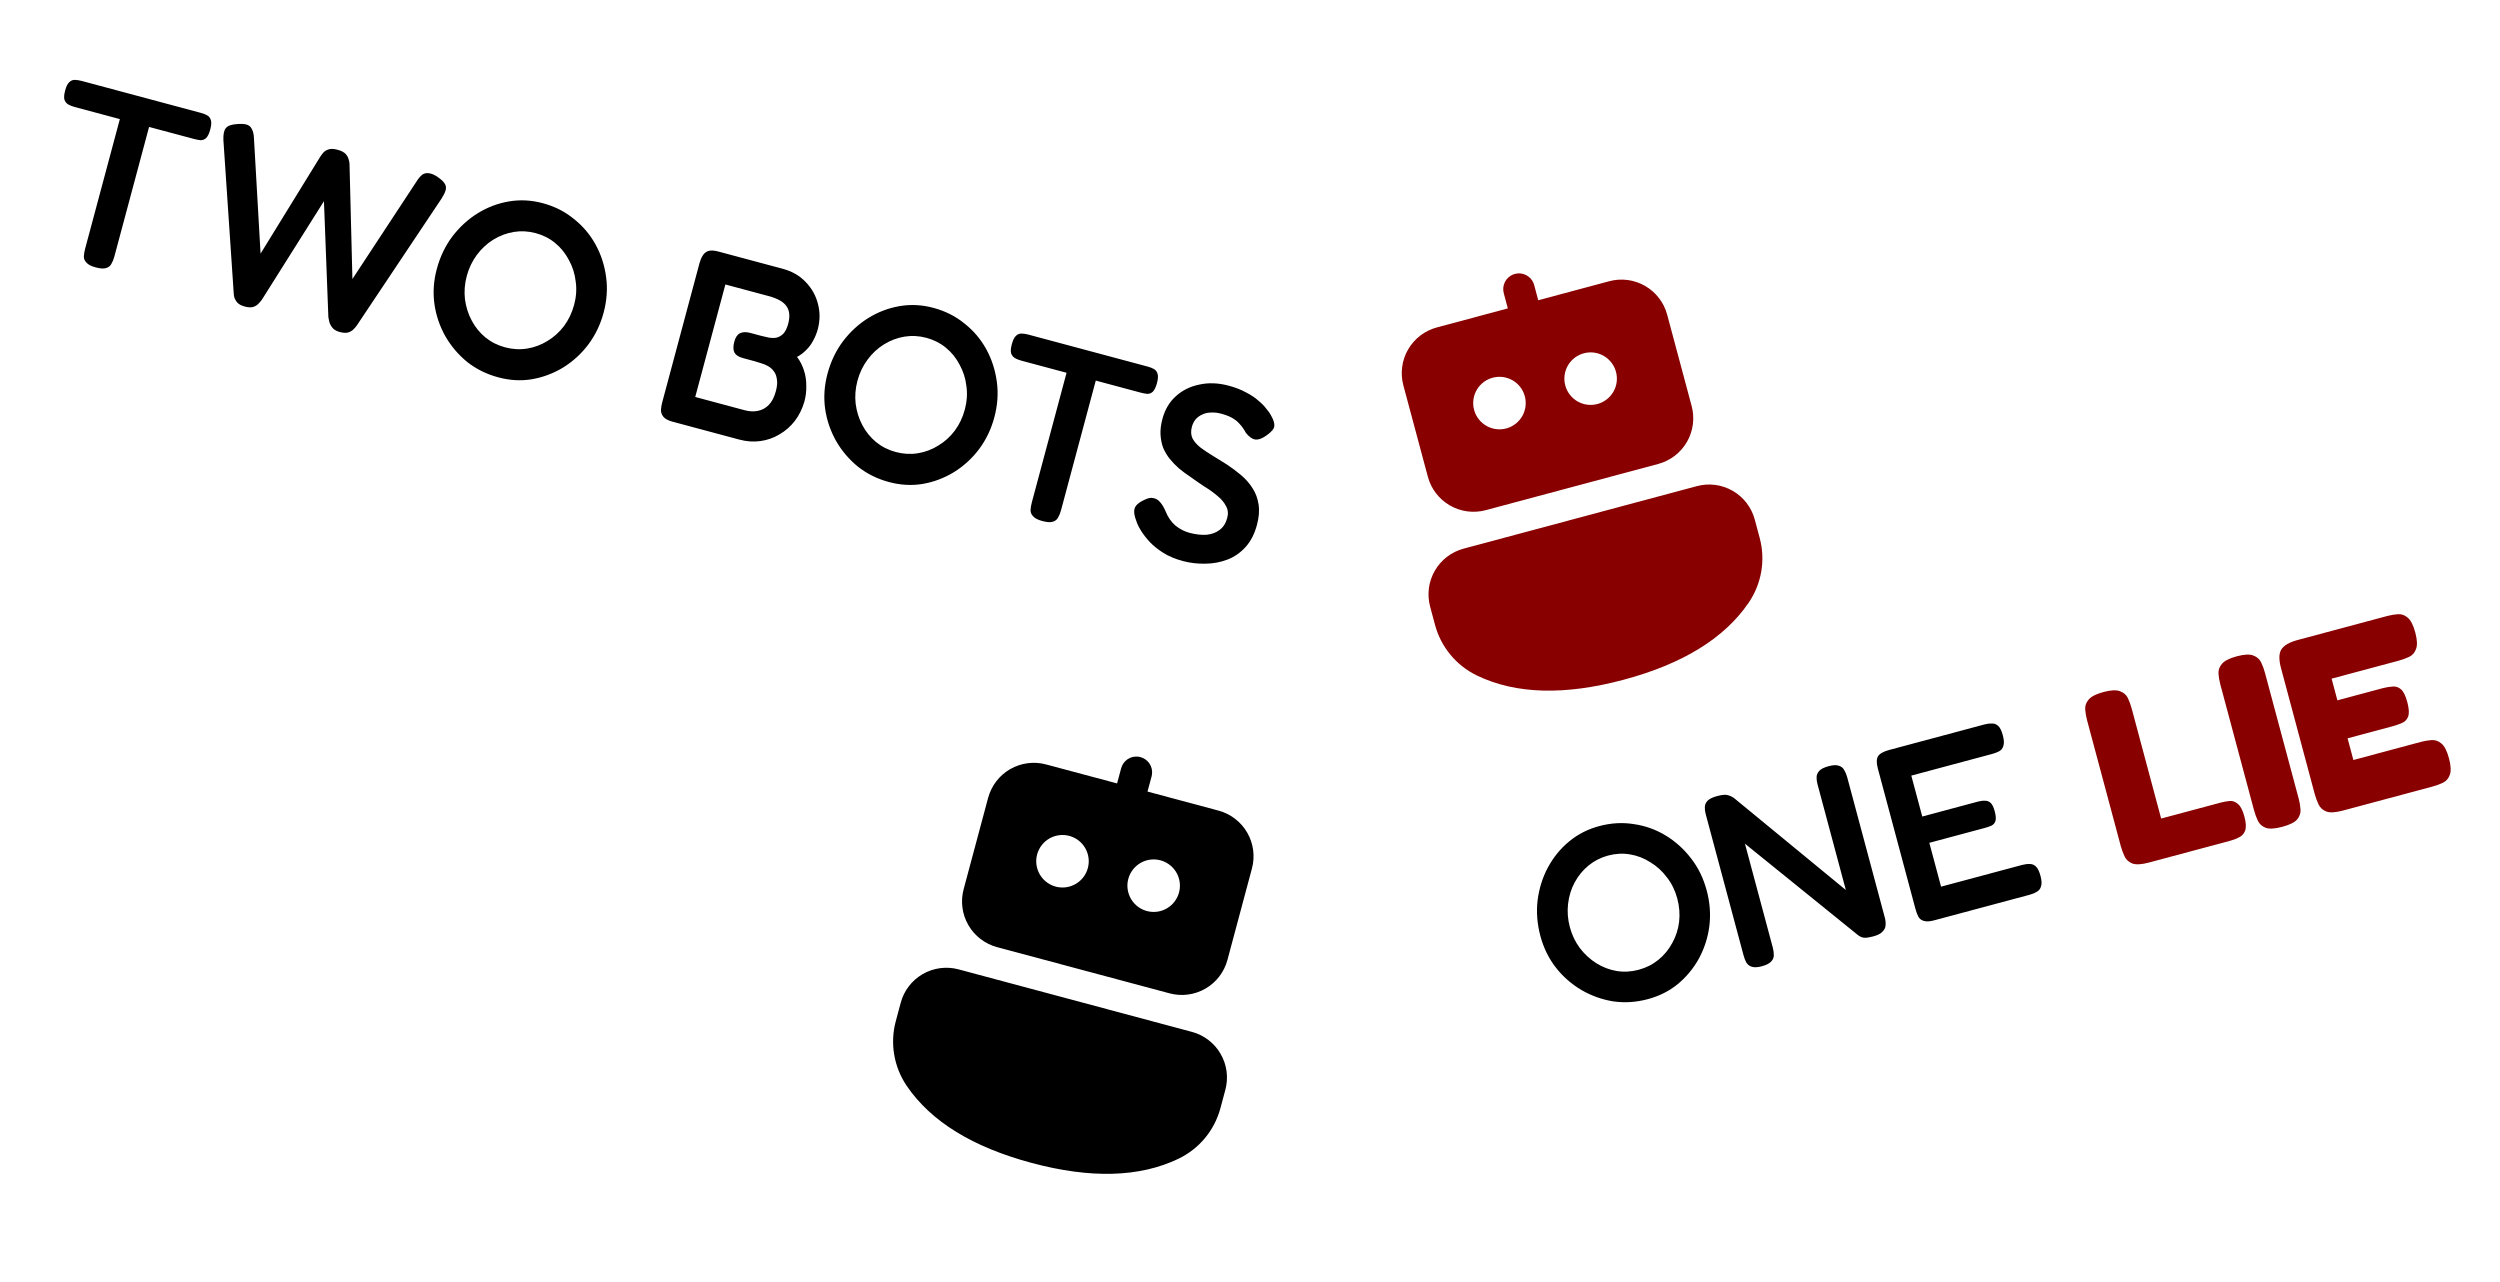
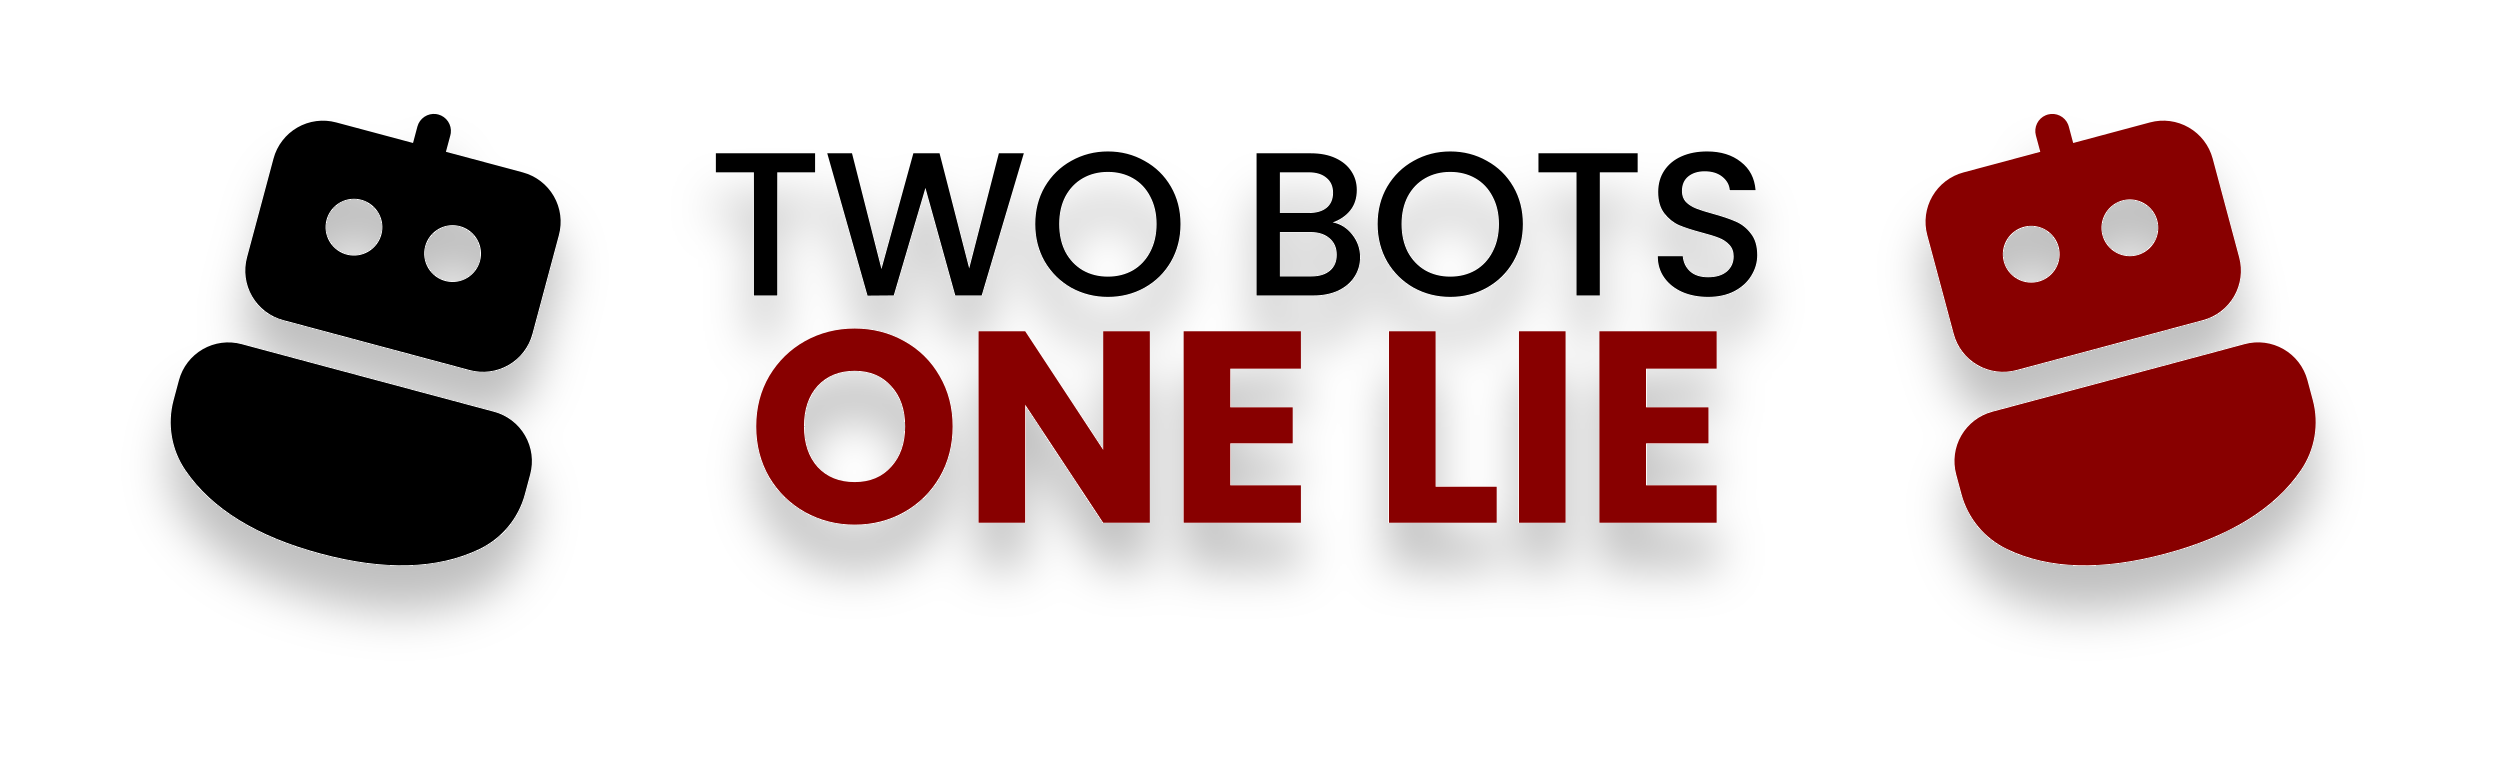
- <svg xmlns="http://www.w3.org/2000/svg" width="119" height="61" viewBox="0 0 119 61" fill="none">
-   <path d="M9.573 5.376C9.689 5.407 9.786 5.446 9.865 5.492C9.951 5.54 10.009 5.617 10.039 5.724C10.07 5.824 10.06 5.97 10.008 6.163C9.956 6.357 9.891 6.492 9.812 6.571C9.735 6.641 9.647 6.675 9.548 6.674C9.451 6.664 9.345 6.644 9.229 6.613L7.096 6.042L5.441 12.22C5.405 12.351 5.358 12.467 5.298 12.567C5.248 12.661 5.164 12.725 5.047 12.76C4.938 12.797 4.771 12.786 4.547 12.726C4.339 12.67 4.193 12.594 4.112 12.497C4.028 12.408 3.988 12.311 3.991 12.204C3.997 12.09 4.018 11.967 4.053 11.835L5.705 5.669L3.549 5.091C3.441 5.062 3.344 5.024 3.257 4.976C3.171 4.928 3.108 4.853 3.069 4.751C3.038 4.652 3.048 4.506 3.1 4.312C3.151 4.119 3.216 3.987 3.292 3.917C3.371 3.839 3.46 3.8 3.559 3.802C3.666 3.806 3.773 3.822 3.882 3.851L9.573 5.376ZM11.653 14.592C11.499 14.551 11.382 14.491 11.304 14.412C11.228 14.325 11.177 14.237 11.151 14.147C11.133 14.06 11.124 13.987 11.123 13.929L10.634 6.667C10.623 6.399 10.661 6.21 10.748 6.101C10.838 5.984 11.025 5.918 11.31 5.904C11.505 5.889 11.655 5.901 11.761 5.937C11.867 5.974 11.944 6.044 11.99 6.148C12.047 6.246 12.079 6.387 12.088 6.572L12.403 12.073L15.24 7.466C15.284 7.395 15.335 7.326 15.395 7.259C15.464 7.186 15.552 7.136 15.659 7.106C15.767 7.077 15.901 7.084 16.064 7.128C16.249 7.177 16.38 7.245 16.456 7.332C16.532 7.419 16.579 7.506 16.597 7.594C16.625 7.676 16.638 7.75 16.637 7.815L16.775 13.281L19.816 8.655C19.918 8.492 20.015 8.377 20.107 8.31C20.207 8.246 20.316 8.226 20.434 8.249C20.554 8.265 20.691 8.326 20.845 8.434C21.006 8.543 21.114 8.647 21.171 8.745C21.23 8.835 21.244 8.938 21.212 9.054C21.183 9.162 21.119 9.294 21.02 9.449L16.973 15.509C16.945 15.551 16.898 15.604 16.831 15.669C16.772 15.736 16.687 15.788 16.578 15.825C16.471 15.854 16.336 15.847 16.174 15.804C16.012 15.76 15.893 15.691 15.819 15.597C15.745 15.503 15.696 15.407 15.673 15.309C15.649 15.212 15.635 15.142 15.63 15.099L15.42 9.576L12.48 14.243C12.45 14.293 12.4 14.354 12.331 14.426C12.27 14.501 12.184 14.561 12.072 14.605C11.963 14.642 11.823 14.638 11.653 14.592ZM23.72 17.962C23.164 17.813 22.67 17.569 22.239 17.23C21.818 16.886 21.472 16.478 21.2 16.008C20.931 15.53 20.757 15.019 20.679 14.476C20.602 13.926 20.64 13.369 20.791 12.805C20.947 12.225 21.192 11.711 21.527 11.263C21.873 10.809 22.274 10.44 22.731 10.156C23.197 9.867 23.695 9.678 24.225 9.588C24.754 9.498 25.289 9.525 25.83 9.67C26.394 9.821 26.887 10.069 27.308 10.414C27.739 10.753 28.085 11.161 28.347 11.636C28.609 12.112 28.777 12.63 28.851 13.188C28.927 13.738 28.887 14.303 28.732 14.883C28.581 15.447 28.337 15.953 28.002 16.401C27.669 16.842 27.268 17.207 26.802 17.496C26.337 17.777 25.84 17.963 25.311 18.053C24.791 18.138 24.261 18.107 23.72 17.962ZM24.041 16.533C24.396 16.628 24.747 16.648 25.094 16.591C25.44 16.535 25.762 16.414 26.06 16.229C26.366 16.046 26.628 15.81 26.847 15.52C27.067 15.223 27.228 14.886 27.329 14.507C27.431 14.128 27.456 13.758 27.403 13.396C27.361 13.029 27.253 12.689 27.08 12.378C26.916 12.061 26.699 11.791 26.427 11.569C26.163 11.349 25.853 11.192 25.498 11.097C25.15 11.003 24.803 10.985 24.456 11.041C24.11 11.098 23.783 11.221 23.475 11.412C23.177 11.597 22.918 11.838 22.697 12.135C22.477 12.432 22.317 12.766 22.218 13.137C22.118 13.508 22.09 13.877 22.132 14.245C22.182 14.614 22.29 14.954 22.456 15.263C22.621 15.573 22.836 15.837 23.1 16.057C23.372 16.279 23.686 16.438 24.041 16.533ZM32.008 20.071C31.807 20.017 31.665 19.942 31.584 19.846C31.502 19.749 31.461 19.639 31.461 19.515C31.469 19.393 31.491 19.262 31.529 19.123L33.293 12.539C33.33 12.4 33.379 12.281 33.439 12.181C33.501 12.073 33.587 11.997 33.699 11.952C33.818 11.91 33.982 11.916 34.19 11.972L37.25 12.792C37.699 12.912 38.065 13.122 38.349 13.422C38.641 13.724 38.837 14.074 38.937 14.474C39.038 14.866 39.035 15.266 38.925 15.676C38.875 15.861 38.802 16.041 38.706 16.214C38.62 16.381 38.51 16.529 38.376 16.659C38.249 16.791 38.104 16.901 37.939 16.989C38.08 17.176 38.189 17.388 38.266 17.624C38.344 17.86 38.382 18.106 38.379 18.362C38.387 18.613 38.356 18.865 38.288 19.12C38.187 19.466 38.034 19.773 37.83 20.041C37.627 20.302 37.384 20.514 37.1 20.678C36.824 20.844 36.522 20.95 36.195 20.995C35.869 21.04 35.535 21.017 35.195 20.925L32.008 20.071ZM33.093 18.896L35.446 19.527C35.67 19.587 35.878 19.597 36.071 19.558C36.272 19.52 36.446 19.426 36.594 19.275C36.742 19.124 36.854 18.906 36.931 18.62C36.991 18.396 37.008 18.21 36.981 18.062C36.964 17.909 36.916 17.78 36.836 17.675C36.764 17.573 36.671 17.49 36.555 17.426C36.448 17.364 36.336 17.318 36.22 17.287C36.106 17.248 35.999 17.215 35.898 17.188L35.365 17.045C35.164 16.991 35.03 16.906 34.962 16.788C34.896 16.663 34.893 16.488 34.953 16.264C35.009 16.055 35.099 15.922 35.222 15.864C35.347 15.798 35.514 15.793 35.723 15.849L36.245 15.989C36.345 16.016 36.454 16.041 36.572 16.064C36.698 16.09 36.821 16.094 36.942 16.076C37.065 16.051 37.176 15.99 37.277 15.893C37.377 15.795 37.458 15.635 37.518 15.411C37.611 15.063 37.585 14.787 37.441 14.583C37.307 14.373 37.02 14.209 36.579 14.091L34.528 13.541L33.093 18.896ZM42.318 22.946C41.761 22.797 41.268 22.553 40.837 22.213C40.416 21.869 40.069 21.461 39.798 20.991C39.529 20.513 39.355 20.003 39.276 19.46C39.2 18.909 39.238 18.352 39.389 17.788C39.544 17.208 39.79 16.694 40.125 16.246C40.471 15.792 40.872 15.423 41.328 15.14C41.795 14.851 42.293 14.661 42.823 14.571C43.352 14.481 43.887 14.508 44.428 14.653C44.992 14.805 45.485 15.052 45.906 15.397C46.337 15.736 46.683 16.144 46.945 16.62C47.207 17.096 47.374 17.613 47.449 18.171C47.525 18.721 47.485 19.286 47.33 19.866C47.179 20.43 46.935 20.936 46.6 21.385C46.266 21.826 45.866 22.19 45.4 22.479C44.935 22.761 44.438 22.947 43.909 23.037C43.389 23.121 42.859 23.091 42.318 22.946ZM42.639 21.516C42.994 21.611 43.345 21.631 43.692 21.575C44.038 21.518 44.36 21.398 44.658 21.212C44.964 21.029 45.226 20.793 45.444 20.504C45.665 20.207 45.826 19.869 45.927 19.49C46.029 19.111 46.053 18.741 46.001 18.379C45.959 18.012 45.851 17.672 45.678 17.361C45.514 17.044 45.297 16.774 45.025 16.552C44.761 16.333 44.451 16.175 44.096 16.08C43.748 15.987 43.401 15.968 43.054 16.024C42.708 16.081 42.381 16.204 42.073 16.395C41.775 16.58 41.516 16.821 41.295 17.119C41.075 17.416 40.915 17.75 40.816 18.12C40.716 18.491 40.688 18.861 40.73 19.228C40.78 19.598 40.888 19.937 41.053 20.247C41.219 20.556 41.434 20.82 41.698 21.04C41.97 21.262 42.283 21.421 42.639 21.516ZM54.636 17.451C54.751 17.482 54.849 17.52 54.928 17.566C55.014 17.614 55.072 17.692 55.101 17.799C55.133 17.898 55.122 18.045 55.071 18.238C55.019 18.431 54.953 18.567 54.874 18.645C54.798 18.716 54.71 18.75 54.611 18.748C54.514 18.739 54.407 18.719 54.292 18.688L52.159 18.116L50.503 24.294C50.468 24.426 50.421 24.541 50.361 24.641C50.311 24.735 50.227 24.8 50.11 24.835C50.001 24.872 49.834 24.86 49.61 24.8C49.401 24.744 49.256 24.668 49.174 24.572C49.09 24.483 49.05 24.385 49.054 24.279C49.06 24.164 49.08 24.041 49.116 23.91L50.768 17.744L48.612 17.166C48.504 17.137 48.406 17.098 48.32 17.05C48.233 17.002 48.171 16.927 48.132 16.826C48.1 16.726 48.11 16.58 48.162 16.387C48.214 16.194 48.278 16.062 48.355 15.991C48.434 15.913 48.523 15.875 48.622 15.877C48.729 15.88 48.836 15.897 48.944 15.925L54.636 17.451ZM56.302 26.705C55.954 26.612 55.648 26.485 55.385 26.323C55.13 26.163 54.912 25.989 54.73 25.8C54.557 25.612 54.416 25.429 54.306 25.251C54.196 25.073 54.122 24.916 54.084 24.782C54.021 24.616 53.988 24.474 53.986 24.358C53.984 24.241 54.02 24.139 54.093 24.051C54.176 23.957 54.303 23.871 54.473 23.793C54.645 23.706 54.789 23.679 54.905 23.71C55.031 23.735 55.138 23.801 55.225 23.907C55.32 24.015 55.403 24.154 55.474 24.322C55.593 24.619 55.755 24.852 55.957 25.023C56.162 25.185 56.381 25.298 56.612 25.36C56.914 25.44 57.187 25.472 57.432 25.455C57.679 25.43 57.886 25.353 58.053 25.224C58.227 25.097 58.349 24.906 58.417 24.651C58.473 24.442 58.453 24.254 58.357 24.088C58.271 23.916 58.136 23.755 57.952 23.607C57.77 23.45 57.558 23.298 57.316 23.151C57.084 22.997 56.85 22.835 56.614 22.664C56.445 22.553 56.279 22.43 56.117 22.295C55.956 22.152 55.81 22.002 55.679 21.842C55.556 21.685 55.453 21.512 55.37 21.325C55.298 21.131 55.255 20.921 55.241 20.694C55.228 20.466 55.258 20.214 55.333 19.936C55.451 19.495 55.662 19.138 55.968 18.863C56.275 18.581 56.648 18.396 57.086 18.306C57.526 18.209 57.994 18.226 58.488 18.359C58.805 18.444 59.079 18.55 59.31 18.678C59.55 18.8 59.747 18.932 59.9 19.072C60.062 19.207 60.189 19.336 60.28 19.46C60.381 19.578 60.45 19.675 60.488 19.752C60.618 19.977 60.674 20.154 60.657 20.281C60.649 20.404 60.537 20.543 60.321 20.701C60.102 20.866 59.913 20.939 59.752 20.921C59.601 20.897 59.452 20.791 59.303 20.602C59.215 20.438 59.119 20.3 59.016 20.19C58.916 20.072 58.793 19.973 58.649 19.892C58.512 19.814 58.336 19.747 58.12 19.689C57.965 19.647 57.808 19.63 57.649 19.637C57.499 19.638 57.363 19.668 57.24 19.726C57.119 19.776 57.012 19.851 56.919 19.951C56.834 20.052 56.771 20.176 56.732 20.323C56.678 20.524 56.688 20.705 56.761 20.865C56.844 21.02 56.97 21.165 57.141 21.302C57.313 21.431 57.51 21.562 57.731 21.696C57.952 21.83 58.175 21.969 58.402 22.112C58.634 22.265 58.858 22.433 59.075 22.615C59.291 22.798 59.472 23.003 59.617 23.233C59.765 23.455 59.861 23.712 59.907 24.006C59.955 24.292 59.929 24.621 59.829 24.992C59.715 25.417 59.535 25.766 59.288 26.039C59.041 26.313 58.751 26.512 58.419 26.639C58.087 26.765 57.739 26.829 57.374 26.831C57.007 26.84 56.649 26.798 56.302 26.705Z" fill="black" />
-   <path d="M78.439 47.559C77.882 47.708 77.333 47.744 76.79 47.666C76.253 47.578 75.749 47.398 75.279 47.126C74.807 46.847 74.401 46.492 74.062 46.061C73.721 45.623 73.475 45.121 73.323 44.557C73.168 43.977 73.124 43.41 73.19 42.853C73.262 42.288 73.425 41.768 73.679 41.294C73.939 40.81 74.275 40.397 74.689 40.054C75.102 39.712 75.579 39.468 76.12 39.323C76.684 39.172 77.235 39.14 77.772 39.228C78.315 39.306 78.818 39.486 79.283 39.767C79.748 40.049 80.151 40.413 80.495 40.859C80.836 41.298 81.084 41.807 81.239 42.386C81.391 42.95 81.433 43.51 81.367 44.067C81.298 44.615 81.134 45.131 80.875 45.615C80.613 46.091 80.275 46.5 79.862 46.843C79.454 47.175 78.98 47.414 78.439 47.559ZM78.002 46.161C78.358 46.066 78.671 45.907 78.943 45.685C79.215 45.463 79.433 45.197 79.599 44.888C79.772 44.577 79.881 44.241 79.926 43.881C79.968 43.514 79.938 43.141 79.837 42.762C79.735 42.383 79.572 42.05 79.346 41.763C79.125 41.466 78.862 41.226 78.556 41.043C78.256 40.85 77.933 40.725 77.587 40.669C77.248 40.611 76.901 40.629 76.545 40.724C76.198 40.818 75.888 40.975 75.616 41.197C75.344 41.419 75.123 41.69 74.951 42.009C74.786 42.318 74.682 42.657 74.64 43.024C74.597 43.392 74.626 43.761 74.725 44.132C74.825 44.503 74.984 44.837 75.205 45.134C75.433 45.429 75.696 45.669 75.994 45.854C76.292 46.039 76.611 46.161 76.949 46.219C77.296 46.276 77.647 46.256 78.002 46.161ZM83.865 45.994C83.656 46.05 83.493 46.056 83.373 46.014C83.264 45.977 83.18 45.908 83.12 45.808C83.067 45.706 83.025 45.593 82.992 45.47L81.19 38.747C81.159 38.631 81.146 38.519 81.15 38.41C81.154 38.301 81.198 38.203 81.281 38.114C81.373 38.023 81.523 37.95 81.732 37.894C81.964 37.832 82.129 37.816 82.229 37.847C82.334 37.869 82.438 37.916 82.54 37.988L87.862 42.364L86.511 37.321C86.48 37.206 86.466 37.093 86.47 36.984C86.474 36.876 86.518 36.777 86.602 36.688C86.686 36.599 86.832 36.527 87.041 36.471C87.257 36.413 87.421 36.407 87.532 36.451C87.649 36.486 87.734 36.555 87.786 36.657C87.846 36.757 87.894 36.872 87.929 37.004L89.718 43.68C89.751 43.804 89.763 43.925 89.753 44.043C89.749 44.152 89.701 44.252 89.609 44.343C89.528 44.439 89.379 44.516 89.162 44.574C88.992 44.62 88.853 44.641 88.744 44.637C88.643 44.63 88.54 44.588 88.436 44.508L83.059 40.159L84.386 45.109C84.419 45.232 84.434 45.352 84.433 45.469C84.436 45.575 84.396 45.673 84.312 45.762C84.231 45.858 84.081 45.936 83.865 45.994ZM92.067 43.808C91.85 43.866 91.683 43.874 91.564 43.831C91.446 43.797 91.362 43.728 91.31 43.626C91.257 43.524 91.214 43.407 91.179 43.276L89.387 36.588C89.316 36.325 89.318 36.13 89.391 36.003C89.472 35.873 89.652 35.771 89.93 35.697L94.451 34.486C94.582 34.45 94.702 34.435 94.811 34.439C94.925 34.433 95.027 34.472 95.116 34.556C95.203 34.632 95.276 34.782 95.336 35.006C95.394 35.223 95.401 35.39 95.359 35.51C95.324 35.627 95.256 35.711 95.154 35.763C95.059 35.813 94.947 35.856 94.815 35.891L90.978 36.919L91.5 38.867L94.143 38.158C94.275 38.123 94.391 38.109 94.492 38.115C94.591 38.113 94.678 38.148 94.755 38.218C94.832 38.288 94.898 38.424 94.951 38.625C95.003 38.818 95.014 38.968 94.985 39.076C94.954 39.175 94.891 39.25 94.797 39.3C94.701 39.343 94.587 39.381 94.455 39.416L91.836 40.118L92.395 42.205L96.243 41.174C96.374 41.139 96.495 41.123 96.603 41.127C96.718 41.121 96.819 41.16 96.908 41.244C96.997 41.328 97.07 41.478 97.128 41.694C97.186 41.911 97.194 42.078 97.151 42.198C97.116 42.315 97.048 42.399 96.946 42.451C96.853 42.509 96.742 42.556 96.61 42.591L92.067 43.808Z" fill="black" />
-   <path d="M102.29 41.057C101.942 41.15 101.681 41.166 101.507 41.105C101.332 41.036 101.206 40.925 101.132 40.771C101.056 40.609 100.995 40.443 100.949 40.273L99.343 34.28C99.298 34.11 99.269 33.94 99.256 33.77C99.244 33.599 99.297 33.444 99.417 33.304C99.535 33.157 99.772 33.035 100.127 32.94C100.483 32.845 100.744 32.833 100.912 32.903C101.086 32.965 101.21 33.072 101.285 33.226C101.359 33.38 101.42 33.546 101.468 33.724L102.871 38.963L105.7 38.205C105.847 38.166 105.989 38.14 106.126 38.128C106.272 38.114 106.404 38.161 106.525 38.27C106.65 38.368 106.754 38.569 106.834 38.87C106.913 39.164 106.924 39.389 106.866 39.545C106.807 39.693 106.71 39.798 106.577 39.858C106.454 39.924 106.319 39.977 106.173 40.016L102.29 41.057ZM108.634 39.357C108.286 39.45 108.025 39.466 107.852 39.405C107.676 39.336 107.551 39.225 107.476 39.071C107.4 38.909 107.339 38.743 107.293 38.573L105.688 32.581C105.642 32.41 105.613 32.24 105.6 32.07C105.588 31.899 105.642 31.744 105.761 31.604C105.879 31.457 106.116 31.335 106.471 31.24C106.827 31.145 107.089 31.133 107.257 31.203C107.43 31.265 107.554 31.372 107.629 31.526C107.703 31.68 107.764 31.846 107.812 32.024L109.418 38.016C109.463 38.186 109.492 38.357 109.505 38.527C109.517 38.698 109.465 38.857 109.347 39.004C109.227 39.144 108.989 39.262 108.634 39.357ZM111.523 38.583C111.175 38.676 110.915 38.692 110.741 38.631C110.565 38.562 110.44 38.45 110.366 38.297C110.289 38.135 110.228 37.969 110.182 37.799L108.577 31.806C108.469 31.404 108.473 31.11 108.588 30.921C108.709 30.723 108.974 30.569 109.384 30.46L113.626 29.323C113.804 29.275 113.974 29.246 114.137 29.236C114.307 29.223 114.463 29.277 114.602 29.397C114.75 29.515 114.871 29.751 114.967 30.107C115.06 30.454 115.072 30.716 115.003 30.892C114.942 31.066 114.834 31.19 114.68 31.264C114.526 31.338 114.361 31.399 114.183 31.447L110.984 32.304L111.26 33.336L113.404 32.761C113.582 32.714 113.745 32.687 113.892 32.68C114.037 32.666 114.169 32.71 114.287 32.81C114.405 32.911 114.506 33.116 114.589 33.425C114.667 33.719 114.682 33.943 114.632 34.097C114.58 34.244 114.484 34.348 114.343 34.411C114.203 34.473 114.044 34.528 113.866 34.576L111.745 35.144L112.021 36.176L115.232 35.315C115.41 35.268 115.58 35.239 115.743 35.228C115.913 35.216 116.068 35.269 116.208 35.389C116.356 35.507 116.477 35.744 116.572 36.099C116.665 36.447 116.678 36.709 116.609 36.885C116.548 37.058 116.44 37.182 116.286 37.257C116.132 37.331 115.966 37.392 115.789 37.44L111.523 38.583Z" fill="#880000" />
-   <path d="M80.772 23.14C81.057 23.063 81.355 23.044 81.648 23.082C81.941 23.121 82.223 23.217 82.479 23.365C82.735 23.512 82.959 23.709 83.139 23.943C83.319 24.178 83.451 24.445 83.527 24.731L83.761 25.604C83.901 26.126 83.927 26.672 83.836 27.205C83.745 27.738 83.54 28.245 83.235 28.691C82.072 30.395 80.077 31.608 77.285 32.356C74.494 33.104 72.162 33.05 70.305 32.156C69.819 31.922 69.388 31.586 69.044 31.17C68.699 30.754 68.448 30.269 68.308 29.748L68.073 28.871C67.919 28.294 68 27.68 68.299 27.164C68.597 26.647 69.088 26.27 69.664 26.116L80.772 23.14ZM72.109 13.038C72.284 12.991 72.47 13.009 72.633 13.089C72.796 13.168 72.924 13.304 72.994 13.471L73.027 13.568L73.22 14.292L76.601 13.386C77.177 13.231 77.791 13.312 78.308 13.611C78.825 13.909 79.202 14.4 79.357 14.977L80.523 19.328C80.677 19.905 80.596 20.519 80.298 21.036C79.999 21.552 79.508 21.93 78.932 22.084L70.721 24.284C70.145 24.438 69.531 24.358 69.014 24.059C68.497 23.761 68.12 23.269 67.966 22.693L66.8 18.343C66.723 18.057 66.704 17.759 66.743 17.466C66.781 17.173 66.877 16.891 67.025 16.635C67.173 16.379 67.37 16.154 67.604 15.975C67.839 15.795 68.106 15.663 68.392 15.586L71.772 14.68L71.579 13.956C71.532 13.781 71.55 13.595 71.63 13.432C71.71 13.269 71.846 13.141 72.013 13.071L72.109 13.038ZM71.099 17.967C70.935 18.004 70.78 18.074 70.643 18.172C70.507 18.271 70.391 18.396 70.304 18.54C70.217 18.684 70.16 18.844 70.136 19.011C70.113 19.177 70.123 19.347 70.167 19.51C70.21 19.672 70.286 19.825 70.39 19.957C70.494 20.09 70.624 20.2 70.771 20.281C70.918 20.362 71.081 20.413 71.248 20.43C71.416 20.447 71.585 20.43 71.746 20.38C72.054 20.284 72.313 20.072 72.469 19.79C72.625 19.507 72.665 19.175 72.582 18.863C72.498 18.551 72.297 18.284 72.021 18.116C71.744 17.95 71.414 17.896 71.099 17.967ZM75.439 16.804C75.275 16.841 75.12 16.911 74.983 17.009C74.847 17.108 74.731 17.233 74.644 17.377C74.557 17.521 74.5 17.681 74.477 17.848C74.453 18.015 74.463 18.184 74.507 18.347C74.55 18.51 74.626 18.662 74.73 18.794C74.834 18.927 74.963 19.037 75.111 19.118C75.258 19.2 75.421 19.25 75.588 19.267C75.756 19.284 75.925 19.267 76.086 19.217C76.394 19.121 76.653 18.909 76.809 18.627C76.965 18.344 77.005 18.012 76.921 17.7C76.838 17.388 76.637 17.121 76.361 16.954C76.084 16.787 75.754 16.733 75.439 16.804Z" fill="#880000" />
-   <path d="M56.736 49.118C57.022 49.194 57.289 49.326 57.524 49.506C57.758 49.686 57.955 49.91 58.102 50.166C58.25 50.422 58.346 50.705 58.385 50.997C58.423 51.29 58.404 51.588 58.327 51.873L58.093 52.747C57.953 53.269 57.703 53.755 57.358 54.171C57.013 54.587 56.581 54.923 56.094 55.157C54.235 56.05 51.9 56.104 49.109 55.356C46.317 54.608 44.325 53.395 43.164 51.693C42.86 51.247 42.655 50.74 42.565 50.208C42.474 49.676 42.499 49.13 42.639 48.609L42.874 47.732C43.028 47.155 43.406 46.664 43.922 46.366C44.439 46.068 45.053 45.987 45.629 46.142L56.736 49.118ZM54.285 36.038C54.46 36.085 54.612 36.193 54.714 36.344C54.815 36.494 54.858 36.676 54.835 36.856L54.816 36.956L54.621 37.679L58.001 38.585C58.578 38.74 59.069 39.117 59.368 39.634C59.666 40.15 59.747 40.765 59.592 41.341L58.426 45.693C58.272 46.269 57.895 46.76 57.378 47.059C56.861 47.357 56.247 47.438 55.671 47.283L47.46 45.084C46.884 44.929 46.392 44.552 46.094 44.035C45.796 43.518 45.715 42.904 45.869 42.328L47.035 37.977C47.112 37.692 47.244 37.424 47.423 37.19C47.603 36.955 47.828 36.759 48.084 36.611C48.34 36.463 48.623 36.367 48.916 36.329C49.209 36.29 49.506 36.31 49.792 36.387L53.173 37.291L53.367 36.568C53.414 36.393 53.523 36.241 53.673 36.139C53.824 36.038 54.006 35.995 54.186 36.018L54.285 36.038ZM50.946 39.802C50.785 39.752 50.616 39.735 50.449 39.752C50.281 39.769 50.119 39.819 49.971 39.9C49.824 39.982 49.694 40.092 49.591 40.224C49.487 40.357 49.411 40.509 49.367 40.672C49.324 40.834 49.313 41.004 49.337 41.171C49.361 41.337 49.418 41.498 49.505 41.642C49.592 41.786 49.707 41.911 49.844 42.009C49.98 42.108 50.135 42.178 50.3 42.215C50.615 42.286 50.945 42.232 51.221 42.065C51.498 41.898 51.699 41.631 51.782 41.319C51.866 41.007 51.825 40.675 51.669 40.392C51.514 40.109 51.254 39.898 50.946 39.802ZM55.286 40.965C55.125 40.915 54.956 40.898 54.789 40.914C54.621 40.931 54.459 40.982 54.311 41.063C54.164 41.145 54.034 41.255 53.931 41.387C53.827 41.52 53.751 41.672 53.707 41.835C53.663 41.997 53.653 42.167 53.677 42.334C53.701 42.5 53.758 42.66 53.845 42.805C53.932 42.949 54.047 43.074 54.184 43.172C54.32 43.271 54.475 43.34 54.639 43.377C54.955 43.449 55.285 43.395 55.561 43.228C55.837 43.061 56.038 42.794 56.122 42.482C56.206 42.17 56.165 41.838 56.009 41.555C55.853 41.272 55.594 41.061 55.286 40.965Z" fill="black" />
+ <svg xmlns="http://www.w3.org/2000/svg" width="110" height="34" viewBox="0 0 110 34" fill="none">
+   <g filter="url(#filter0_d_23_13)">
+     <path d="M35.864 6.745V7.582H34.199V13H33.172V7.582H31.498V6.745H35.864ZM45.048 6.745L43.194 13H42.033L40.719 8.266L39.324 13L38.172 13.009L36.399 6.745H37.488L38.784 11.839L40.188 6.745H41.34L42.645 11.812L43.95 6.745H45.048ZM48.747 13.063C48.165 13.063 47.628 12.928 47.136 12.658C46.65 12.382 46.263 12.001 45.975 11.515C45.693 11.023 45.552 10.471 45.552 9.859C45.552 9.247 45.693 8.698 45.975 8.212C46.263 7.726 46.65 7.348 47.136 7.078C47.628 6.802 48.165 6.664 48.747 6.664C49.335 6.664 49.872 6.802 50.358 7.078C50.85 7.348 51.237 7.726 51.519 8.212C51.801 8.698 51.942 9.247 51.942 9.859C51.942 10.471 51.801 11.023 51.519 11.515C51.237 12.001 50.85 12.382 50.358 12.658C49.872 12.928 49.335 13.063 48.747 13.063ZM48.747 12.172C49.161 12.172 49.53 12.079 49.854 11.893C50.178 11.701 50.43 11.431 50.61 11.083C50.796 10.729 50.889 10.321 50.889 9.859C50.889 9.397 50.796 8.992 50.61 8.644C50.43 8.296 50.178 8.029 49.854 7.843C49.53 7.657 49.161 7.564 48.747 7.564C48.333 7.564 47.964 7.657 47.64 7.843C47.316 8.029 47.061 8.296 46.875 8.644C46.695 8.992 46.605 9.397 46.605 9.859C46.605 10.321 46.695 10.729 46.875 11.083C47.061 11.431 47.316 11.701 47.64 11.893C47.964 12.079 48.333 12.172 48.747 12.172ZM58.637 9.787C58.973 9.847 59.258 10.024 59.492 10.318C59.726 10.612 59.843 10.945 59.843 11.317C59.843 11.635 59.759 11.923 59.591 12.181C59.429 12.433 59.192 12.634 58.88 12.784C58.568 12.928 58.205 13 57.791 13H55.289V6.745H57.674C58.1 6.745 58.466 6.817 58.772 6.961C59.078 7.105 59.309 7.3 59.465 7.546C59.621 7.786 59.699 8.056 59.699 8.356C59.699 8.716 59.603 9.016 59.411 9.256C59.219 9.496 58.961 9.673 58.637 9.787ZM56.315 9.373H57.584C57.92 9.373 58.181 9.298 58.367 9.148C58.559 8.992 58.655 8.77 58.655 8.482C58.655 8.2 58.559 7.981 58.367 7.825C58.181 7.663 57.92 7.582 57.584 7.582H56.315V9.373ZM57.701 12.163C58.049 12.163 58.322 12.079 58.52 11.911C58.718 11.743 58.817 11.509 58.817 11.209C58.817 10.903 58.712 10.66 58.502 10.48C58.292 10.3 58.013 10.21 57.665 10.21H56.315V12.163H57.701ZM63.811 13.063C63.229 13.063 62.692 12.928 62.2 12.658C61.714 12.382 61.327 12.001 61.039 11.515C60.757 11.023 60.616 10.471 60.616 9.859C60.616 9.247 60.757 8.698 61.039 8.212C61.327 7.726 61.714 7.348 62.2 7.078C62.692 6.802 63.229 6.664 63.811 6.664C64.399 6.664 64.936 6.802 65.422 7.078C65.914 7.348 66.301 7.726 66.583 8.212C66.865 8.698 67.006 9.247 67.006 9.859C67.006 10.471 66.865 11.023 66.583 11.515C66.301 12.001 65.914 12.382 65.422 12.658C64.936 12.928 64.399 13.063 63.811 13.063ZM63.811 12.172C64.225 12.172 64.594 12.079 64.918 11.893C65.242 11.701 65.494 11.431 65.674 11.083C65.86 10.729 65.953 10.321 65.953 9.859C65.953 9.397 65.86 8.992 65.674 8.644C65.494 8.296 65.242 8.029 64.918 7.843C64.594 7.657 64.225 7.564 63.811 7.564C63.397 7.564 63.028 7.657 62.704 7.843C62.38 8.029 62.125 8.296 61.939 8.644C61.759 8.992 61.669 9.397 61.669 9.859C61.669 10.321 61.759 10.729 61.939 11.083C62.125 11.431 62.38 11.701 62.704 11.893C63.028 12.079 63.397 12.172 63.811 12.172ZM72.057 6.745V7.582L70.392 7.582V13H69.366V7.582H67.692V6.745H72.057ZM75.157 13.063C74.737 13.063 74.359 12.991 74.023 12.847C73.687 12.697 73.423 12.487 73.231 12.217C73.039 11.947 72.943 11.632 72.943 11.272H74.041C74.065 11.542 74.17 11.764 74.356 11.938C74.548 12.112 74.815 12.199 75.157 12.199C75.511 12.199 75.787 12.115 75.985 11.947C76.183 11.773 76.282 11.551 76.282 11.281C76.282 11.071 76.219 10.9 76.093 10.768C75.973 10.636 75.82 10.534 75.634 10.462C75.454 10.39 75.202 10.312 74.878 10.228C74.47 10.12 74.137 10.012 73.879 9.904C73.627 9.79 73.411 9.616 73.231 9.382C73.051 9.148 72.961 8.836 72.961 8.446C72.961 8.086 73.051 7.771 73.231 7.501C73.411 7.231 73.663 7.024 73.987 6.88C74.311 6.736 74.686 6.664 75.112 6.664C75.718 6.664 76.213 6.817 76.597 7.123C76.987 7.423 77.203 7.837 77.245 8.365H76.111C76.093 8.137 75.985 7.942 75.787 7.78C75.589 7.618 75.328 7.537 75.004 7.537C74.71 7.537 74.47 7.612 74.284 7.762C74.098 7.912 74.005 8.128 74.005 8.41C74.005 8.602 74.062 8.761 74.176 8.887C74.296 9.007 74.446 9.103 74.626 9.175C74.806 9.247 75.052 9.325 75.364 9.409C75.778 9.523 76.114 9.637 76.372 9.751C76.636 9.865 76.858 10.042 77.038 10.282C77.224 10.516 77.317 10.831 77.317 11.227C77.317 11.545 77.23 11.845 77.056 12.127C76.888 12.409 76.639 12.637 76.309 12.811C75.985 12.979 75.601 13.063 75.157 13.063Z" fill="black" />
+     <path d="M37.607 23.084C36.815 23.084 36.087 22.9 35.423 22.532C34.767 22.164 34.243 21.652 33.851 20.996C33.467 20.332 33.275 19.588 33.275 18.764C33.275 17.94 33.467 17.2 33.851 16.544C34.243 15.888 34.767 15.376 35.423 15.008C36.087 14.64 36.815 14.456 37.607 14.456C38.399 14.456 39.123 14.64 39.779 15.008C40.443 15.376 40.963 15.888 41.339 16.544C41.723 17.2 41.915 17.94 41.915 18.764C41.915 19.588 41.723 20.332 41.339 20.996C40.955 21.652 40.435 22.164 39.779 22.532C39.123 22.9 38.399 23.084 37.607 23.084ZM37.607 21.212C38.279 21.212 38.815 20.988 39.215 20.54C39.623 20.092 39.827 19.5 39.827 18.764C39.827 18.02 39.623 17.428 39.215 16.988C38.815 16.54 38.279 16.316 37.607 16.316C36.927 16.316 36.383 16.536 35.975 16.976C35.575 17.416 35.375 18.012 35.375 18.764C35.375 19.508 35.575 20.104 35.975 20.552C36.383 20.992 36.927 21.212 37.607 21.212ZM50.593 23H48.541L45.108 17.804V23H43.056V14.576H45.108L48.541 19.796V14.576H50.593V23ZM54.132 16.22V17.924H56.88V19.508H54.132V21.356H57.24V23H52.08V14.576H57.24V16.22H54.132ZM63.167 21.416H65.855V23H61.115V14.576L63.167 14.576V21.416ZM68.886 14.576V23H66.834V14.576H68.886ZM72.425 16.22V17.924H75.173V19.508H72.425V21.356H75.533V23H70.373V14.576H75.533V16.22H72.425Z" fill="#880000" />
+     <path d="M98.772 15.14C99.057 15.063 99.355 15.044 99.648 15.082C99.941 15.121 100.223 15.217 100.479 15.365C100.735 15.512 100.959 15.709 101.139 15.943C101.319 16.178 101.451 16.445 101.527 16.731L101.761 17.604C101.901 18.126 101.927 18.672 101.836 19.205C101.745 19.738 101.54 20.245 101.235 20.691C100.071 22.395 98.077 23.608 95.285 24.356C92.494 25.104 90.162 25.05 88.305 24.156C87.819 23.922 87.388 23.586 87.044 23.17C86.699 22.754 86.448 22.269 86.308 21.748L86.073 20.871C85.919 20.294 86 19.68 86.298 19.164C86.597 18.647 87.088 18.27 87.664 18.116L98.772 15.14ZM90.109 5.038C90.284 4.991 90.47 5.009 90.633 5.089C90.796 5.168 90.924 5.304 90.994 5.471L91.027 5.568L91.22 6.292L94.601 5.386C95.177 5.231 95.791 5.312 96.308 5.611C96.825 5.909 97.202 6.4 97.357 6.977L98.523 11.328C98.677 11.905 98.596 12.519 98.298 13.036C97.999 13.553 97.508 13.93 96.932 14.084L88.721 16.284C88.145 16.438 87.531 16.358 87.014 16.059C86.497 15.761 86.12 15.269 85.966 14.693L84.8 10.342C84.723 10.057 84.704 9.759 84.742 9.466C84.781 9.173 84.877 8.891 85.025 8.635C85.173 8.379 85.37 8.154 85.604 7.975C85.839 7.795 86.106 7.663 86.392 7.587L89.772 6.68L89.578 5.956C89.531 5.781 89.55 5.595 89.63 5.432C89.71 5.269 89.846 5.141 90.013 5.071L90.109 5.038ZM89.099 9.967C88.935 10.004 88.78 10.074 88.643 10.172C88.507 10.271 88.391 10.396 88.304 10.54C88.217 10.684 88.16 10.844 88.136 11.011C88.113 11.178 88.123 11.347 88.167 11.51C88.21 11.672 88.286 11.825 88.39 11.957C88.494 12.09 88.623 12.2 88.771 12.281C88.918 12.362 89.081 12.413 89.248 12.43C89.416 12.447 89.585 12.43 89.746 12.38C90.054 12.284 90.313 12.072 90.469 11.79C90.625 11.507 90.665 11.175 90.582 10.863C90.498 10.551 90.297 10.284 90.021 10.117C89.744 9.95 89.414 9.896 89.099 9.967ZM93.439 8.804C93.275 8.841 93.12 8.911 92.983 9.009C92.847 9.108 92.731 9.233 92.644 9.377C92.557 9.521 92.5 9.681 92.476 9.848C92.453 10.015 92.463 10.184 92.507 10.347C92.55 10.51 92.626 10.662 92.73 10.794C92.834 10.927 92.963 11.037 93.111 11.118C93.258 11.2 93.421 11.25 93.588 11.267C93.756 11.284 93.925 11.267 94.086 11.217C94.394 11.121 94.653 10.909 94.809 10.627C94.965 10.344 95.005 10.012 94.921 9.7C94.838 9.388 94.637 9.121 94.361 8.954C94.084 8.787 93.754 8.733 93.439 8.804Z" fill="#880000" />
+     <path d="M21.736 18.118C22.022 18.194 22.289 18.326 22.524 18.506C22.758 18.686 22.955 18.91 23.102 19.166C23.25 19.422 23.346 19.704 23.385 19.997C23.423 20.29 23.404 20.588 23.327 20.873L23.093 21.747C22.953 22.269 22.703 22.755 22.357 23.171C22.012 23.587 21.581 23.923 21.094 24.157C19.235 25.05 16.9 25.104 14.109 24.356C11.317 23.608 9.325 22.395 8.164 20.693C7.86 20.247 7.655 19.741 7.564 19.208C7.474 18.676 7.499 18.13 7.639 17.609L7.874 16.732C8.028 16.155 8.405 15.664 8.922 15.366C9.439 15.068 10.053 14.987 10.629 15.142L21.736 18.118ZM19.285 5.038C19.46 5.085 19.612 5.193 19.713 5.344C19.814 5.494 19.858 5.676 19.835 5.856L19.815 5.956L19.621 6.679L23.001 7.585C23.578 7.74 24.069 8.117 24.368 8.634C24.666 9.15 24.747 9.765 24.592 10.341L23.426 14.693C23.272 15.269 22.895 15.76 22.378 16.059C21.861 16.357 21.247 16.438 20.671 16.284L12.46 14.084C11.884 13.929 11.393 13.552 11.094 13.035C10.796 12.518 10.715 11.904 10.869 11.328L12.035 6.977C12.111 6.692 12.243 6.424 12.424 6.19C12.603 5.955 12.828 5.759 13.084 5.611C13.34 5.463 13.622 5.367 13.915 5.329C14.209 5.29 14.506 5.31 14.792 5.387L18.173 6.291L18.366 5.568C18.413 5.393 18.522 5.241 18.673 5.139C18.824 5.038 19.006 4.995 19.186 5.018L19.285 5.038ZM15.946 8.802C15.785 8.752 15.616 8.735 15.449 8.752C15.281 8.769 15.119 8.819 14.971 8.9C14.824 8.982 14.694 9.092 14.591 9.224C14.487 9.357 14.411 9.509 14.367 9.672C14.324 9.834 14.313 10.004 14.337 10.171C14.361 10.338 14.418 10.498 14.505 10.642C14.592 10.786 14.707 10.911 14.844 11.009C14.98 11.108 15.135 11.178 15.3 11.215C15.614 11.286 15.945 11.232 16.221 11.065C16.497 10.898 16.698 10.631 16.782 10.319C16.866 10.007 16.825 9.675 16.669 9.392C16.514 9.109 16.254 8.898 15.946 8.802ZM20.286 9.965C20.125 9.915 19.956 9.898 19.789 9.914C19.621 9.931 19.459 9.982 19.311 10.063C19.164 10.145 19.034 10.255 18.93 10.387C18.827 10.52 18.751 10.672 18.707 10.835C18.663 10.997 18.653 11.167 18.677 11.334C18.701 11.5 18.758 11.661 18.845 11.805C18.932 11.949 19.047 12.074 19.184 12.172C19.32 12.271 19.475 12.34 19.64 12.377C19.954 12.448 20.285 12.395 20.561 12.228C20.837 12.061 21.038 11.793 21.122 11.482C21.205 11.17 21.165 10.838 21.009 10.555C20.854 10.272 20.594 10.061 20.286 9.965Z" fill="black" />
+   </g>
+   <defs>
+     <filter id="filter0_d_23_13" x="-3.05176e-05" y="0" width="109.394" height="33.394" filterUnits="userSpaceOnUse" color-interpolation-filters="sRGB">
+       <feFlood flood-opacity="0" result="BackgroundImageFix" />
+       <feColorMatrix in="SourceAlpha" type="matrix" values="0 0 0 0 0 0 0 0 0 0 0 0 0 0 0 0 0 0 127 0" result="hardAlpha" />
+       <feOffset dy="2" />
+       <feGaussianBlur stdDeviation="1" />
+       <feComposite in2="hardAlpha" operator="out" />
+       <feColorMatrix type="matrix" values="0 0 0 0 0 0 0 0 0 0 0 0 0 0 0 0 0 0 0.25 0" />
+       <feBlend mode="normal" in2="BackgroundImageFix" result="effect1_dropShadow_23_13" />
+       <feBlend mode="normal" in="SourceGraphic" in2="effect1_dropShadow_23_13" result="shape" />
+     </filter>
+   </defs>
</svg>
